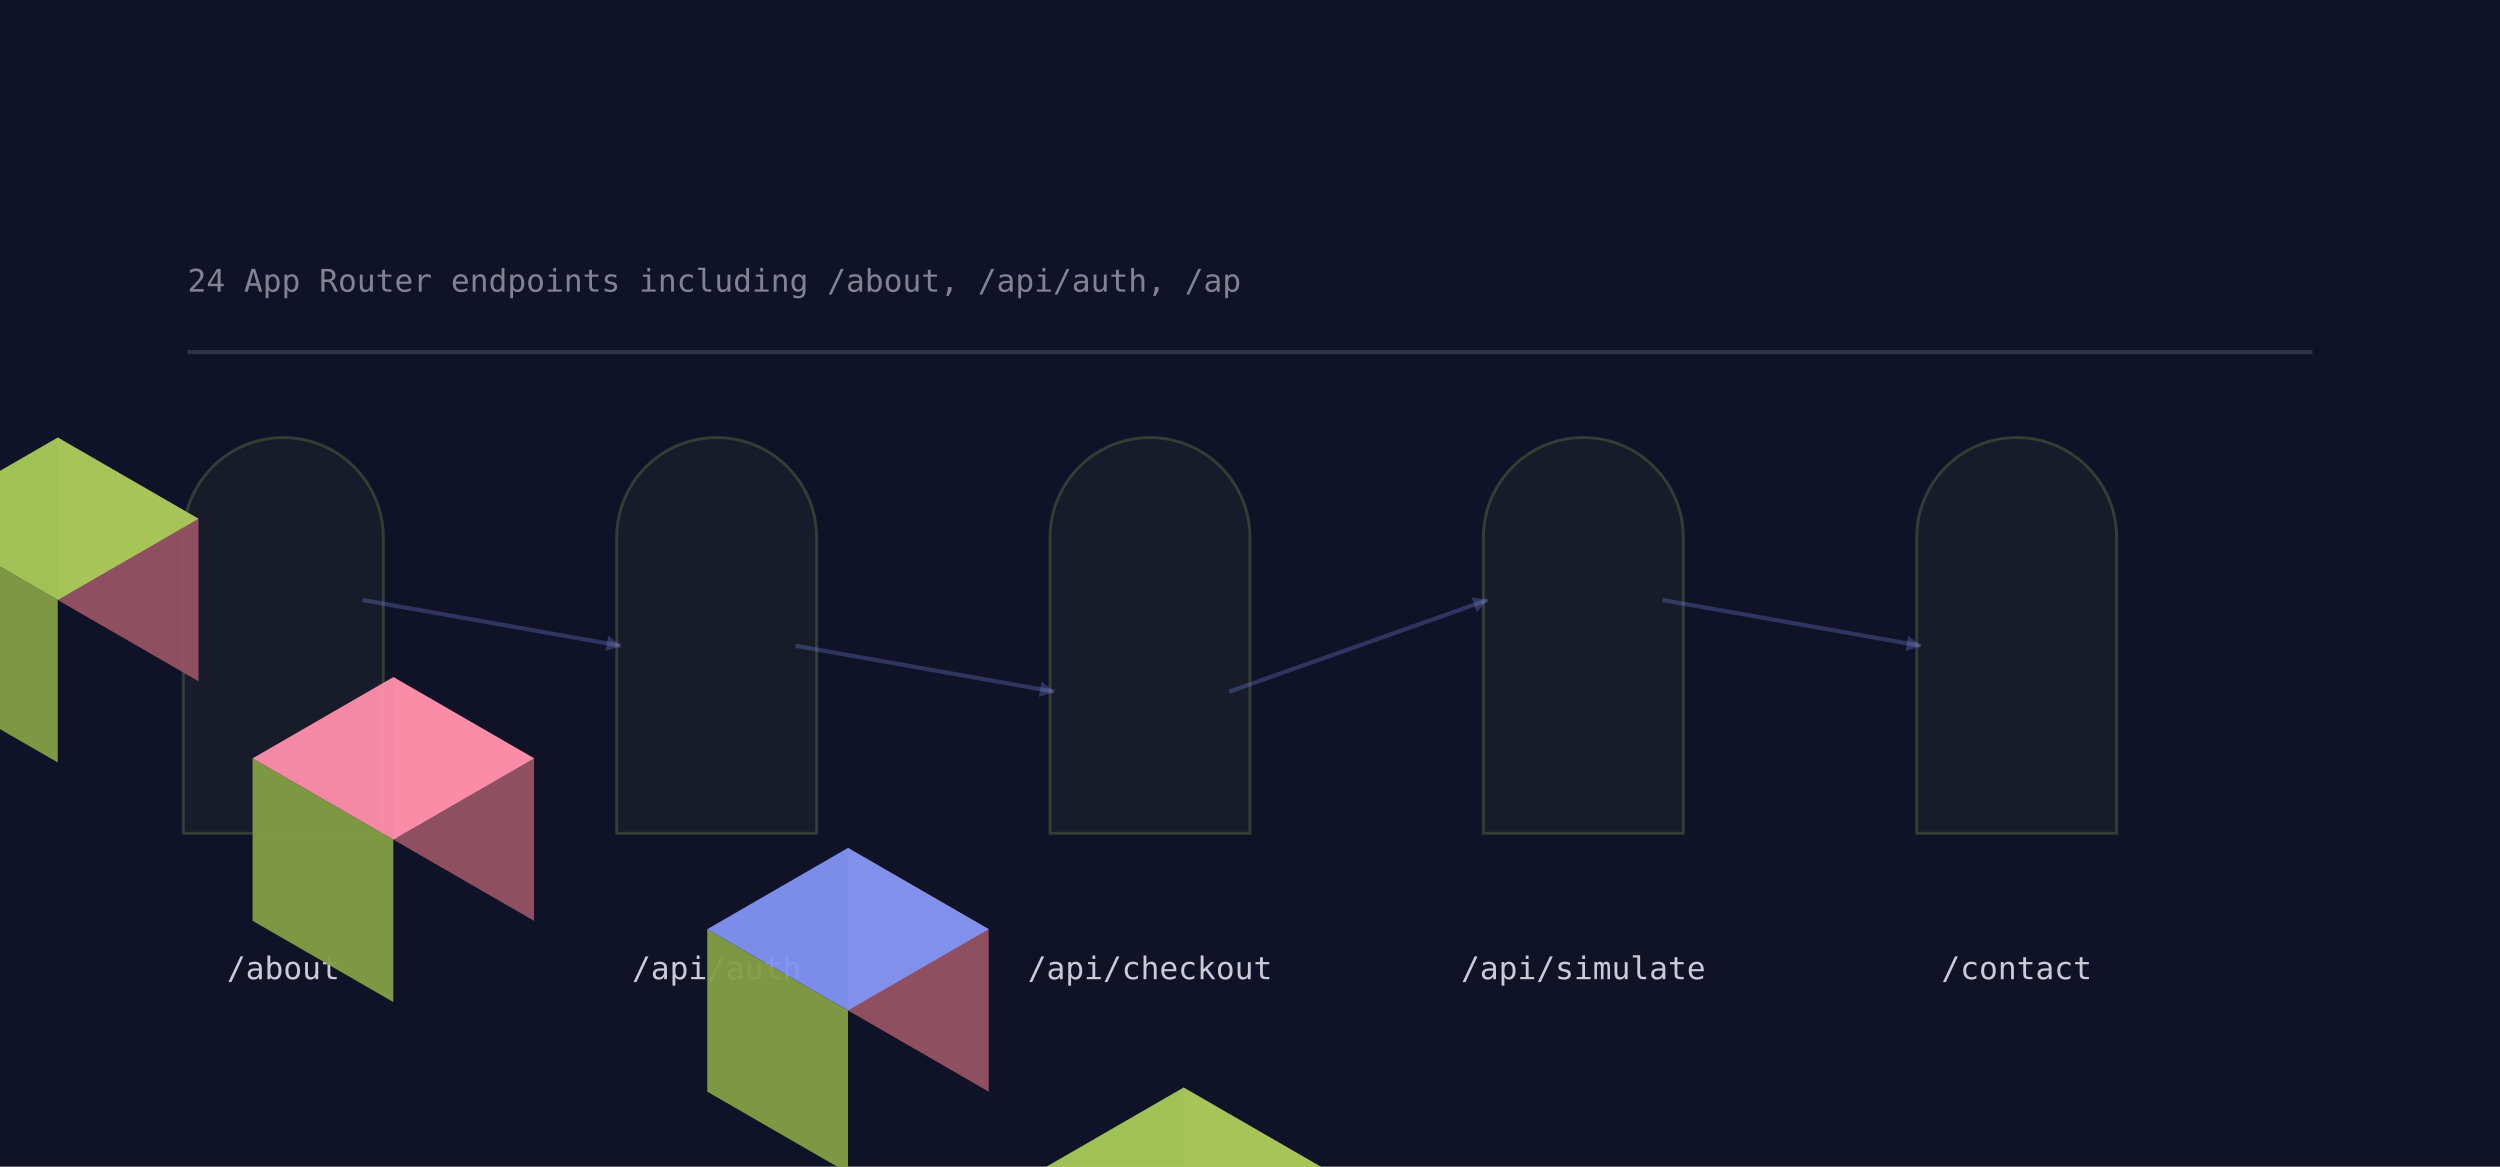
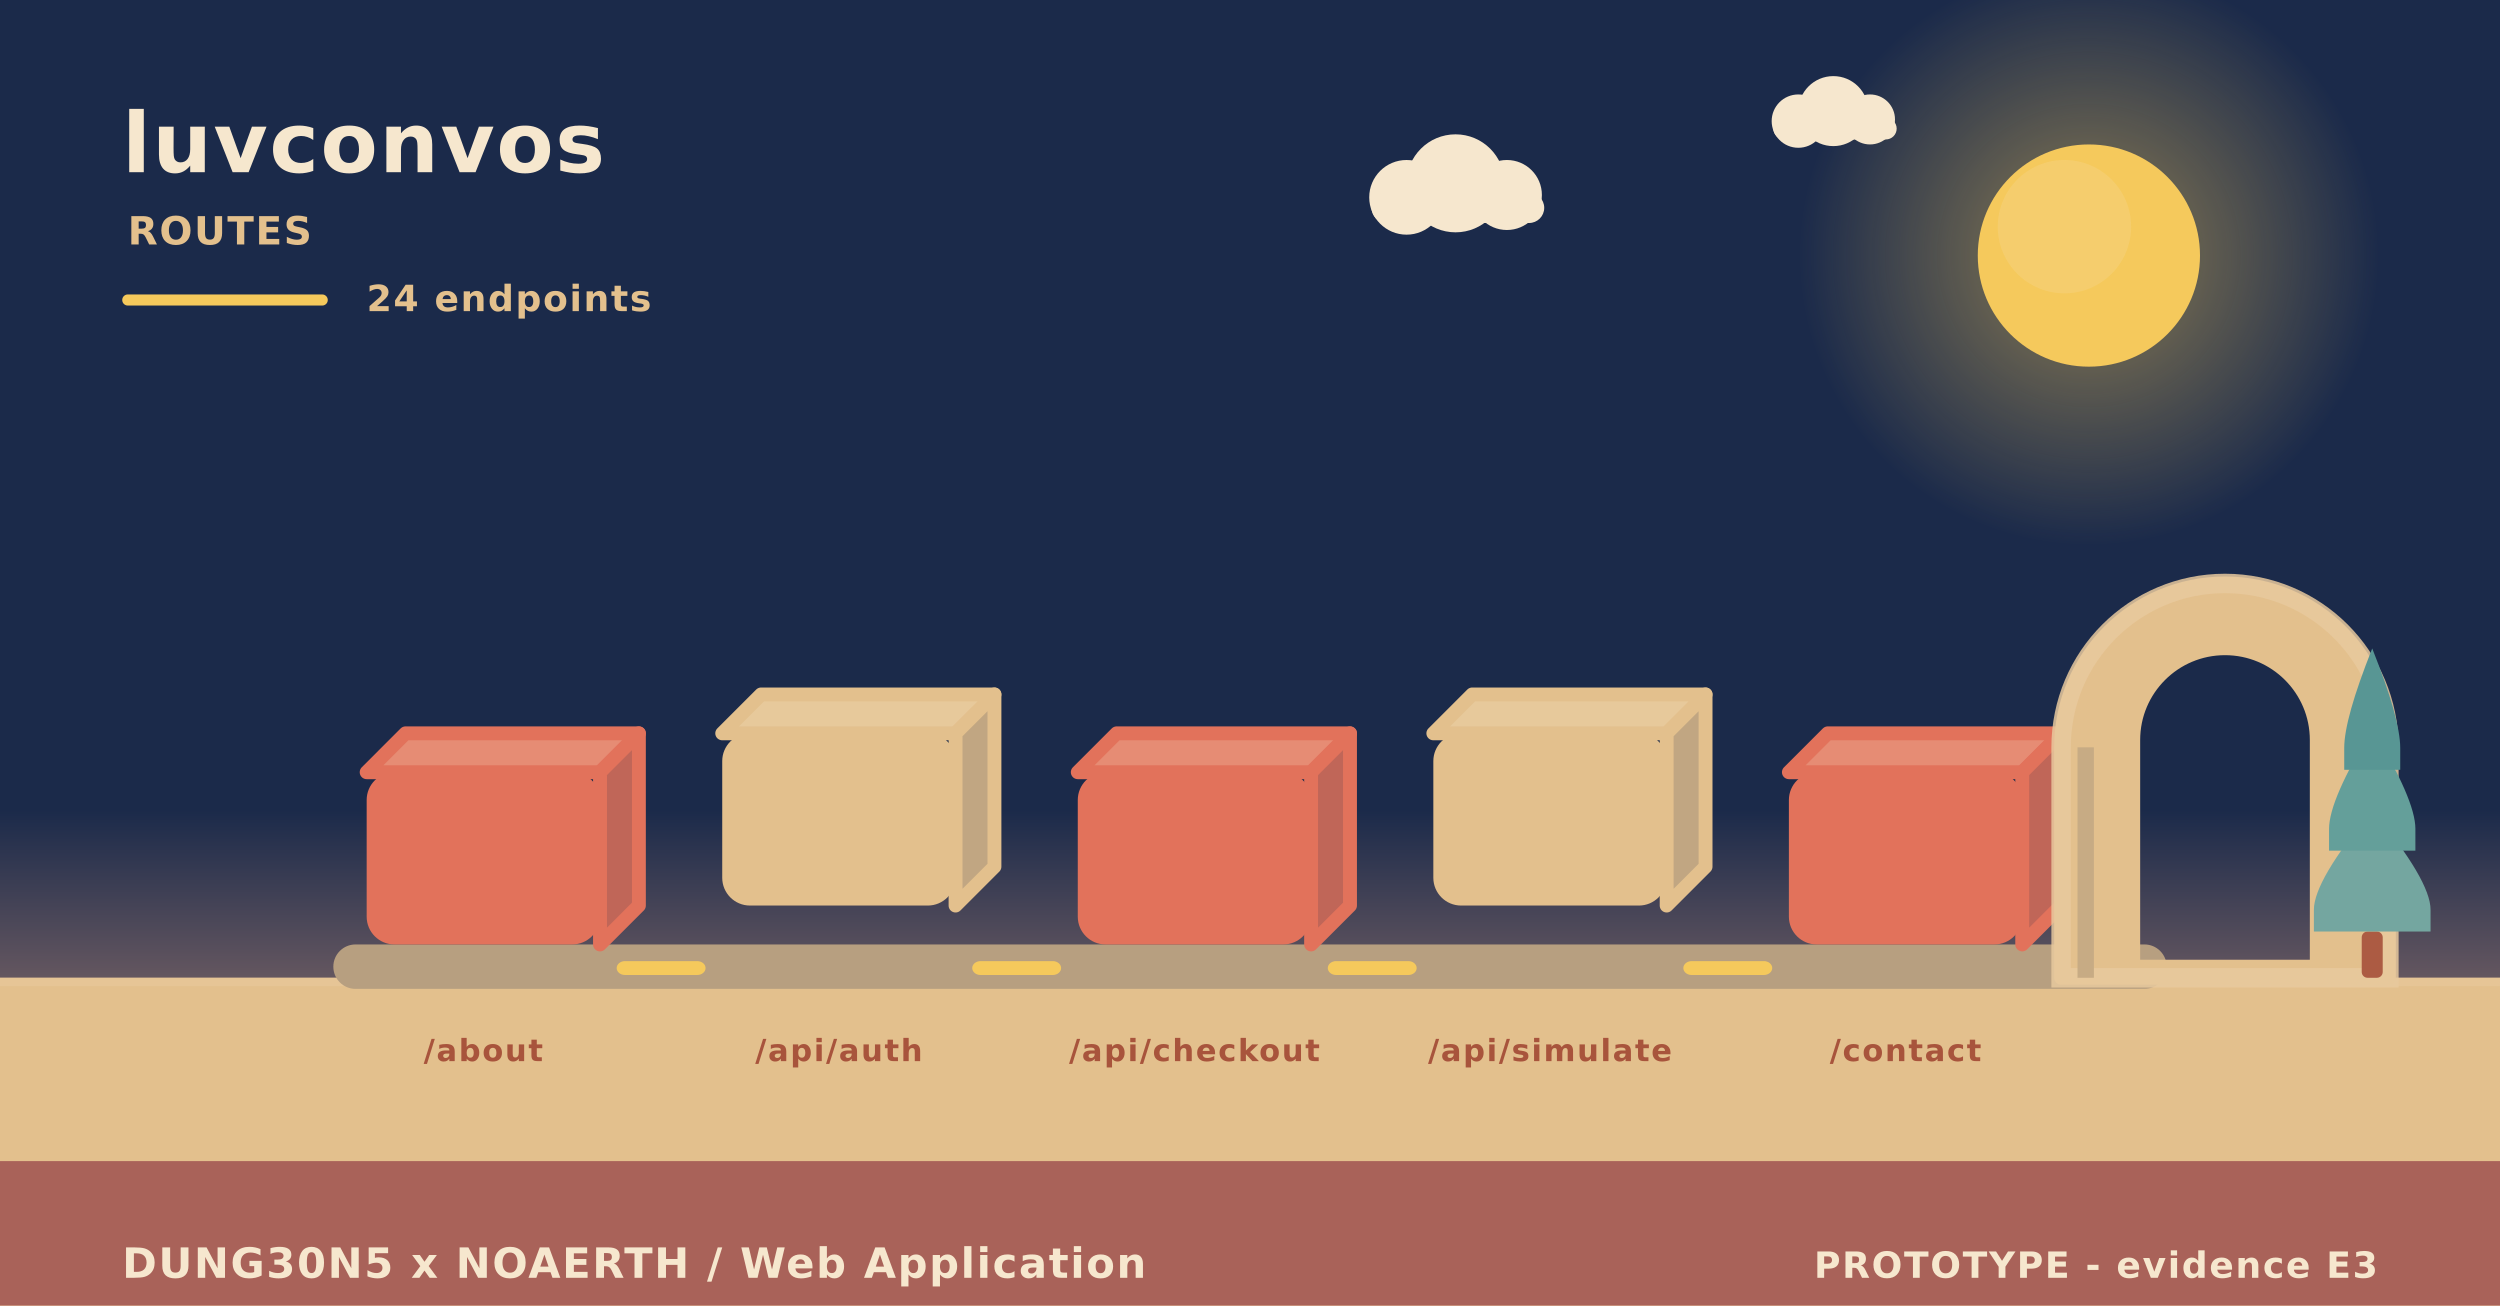
- <svg xmlns="http://www.w3.org/2000/svg" viewBox="0 0 1200 560" width="1200" height="560" role="img" aria-label="luvconvos data flow">
-   <rect width="1200" height="560" fill="#101228" />
-   <defs>
-     <linearGradient id="gf" x1="0" y1="0" x2="1" y2="1">
-       <stop offset="0%" stop-color="#8093f1" />
-       <stop offset="100%" stop-color="#a7c957" />
-     </linearGradient>
-   </defs>
-   <path d="M88.00,400.00 L88.00,258.00 A48.00,48.00 0 0 1 184.00,258.00 L184.00,400.00 Z" fill="rgba(167,201,87,0.100)" opacity="0.55" stroke="rgba(167,201,87,0.400)" stroke-width="1.4" />
-   <polygon points="-133.37,173.00 -65.82,212.00 -65.82,134.00 -133.37,95.00" fill="#945363" opacity="0.95" />
-   <polygon points="-200.92,212.00 -133.37,251.00 -133.37,173.00 -200.92,134.00" fill="#829d44" opacity="0.95" />
-   <polygon points="-133.37,95.00 -65.82,134.00 -133.37,173.00 -200.92,134.00" fill="#8093f1" opacity="0.95" />
-   <text x="136" y="470" font-family="ui-monospace,Menlo,monospace" font-size="15" fill="rgba(242,242,255,0.820)" text-anchor="middle">/about</text>
-   <path d="M296.00,400.00 L296.00,258.00 A48.00,48.00 0 0 1 392.00,258.00 L392.00,400.00 Z" fill="rgba(167,201,87,0.100)" opacity="0.55" stroke="rgba(167,201,87,0.400)" stroke-width="1.4" />
-   <polygon points="27.71,288.00 95.26,327.00 95.26,249.00 27.71,210.00" fill="#945363" opacity="0.95" />
-   <polygon points="-39.84,327.00 27.71,366.00 27.71,288.00 -39.84,249.00" fill="#829d44" opacity="0.95" />
-   <polygon points="27.71,210.00 95.26,249.00 27.71,288.00 -39.84,249.00" fill="#a7c957" opacity="0.95" />
-   <text x="344" y="470" font-family="ui-monospace,Menlo,monospace" font-size="15" fill="rgba(242,242,255,0.820)" text-anchor="middle">/api/auth</text>
-   <line x1="174.00" y1="288.00" x2="298.00" y2="310.00" stroke="rgba(128,147,241,0.500)" stroke-width="2.00" opacity="0.55" />
-   <polygon points="298.00,310.00 291.97,305.07 290.64,312.55" fill="rgba(128,147,241,0.500)" opacity="0.55" />
-   <path d="M504.00,400.00 L504.00,258.00 A48.00,48.00 0 0 1 600.00,258.00 L600.00,400.00 Z" fill="rgba(167,201,87,0.100)" opacity="0.55" stroke="rgba(167,201,87,0.400)" stroke-width="1.4" />
-   <polygon points="188.79,403.00 256.34,442.00 256.34,364.00 188.79,325.00" fill="#945363" opacity="0.95" />
-   <polygon points="121.24,442.00 188.79,481.00 188.79,403.00 121.24,364.00" fill="#829d44" opacity="0.95" />
-   <polygon points="188.79,325.00 256.34,364.00 188.79,403.00 121.24,364.00" fill="#ff8fab" opacity="0.95" />
-   <text x="552" y="470" font-family="ui-monospace,Menlo,monospace" font-size="15" fill="rgba(242,242,255,0.820)" text-anchor="middle">/api/checkout</text>
-   <line x1="382.00" y1="310.00" x2="506.00" y2="332.00" stroke="rgba(128,147,241,0.500)" stroke-width="2.00" opacity="0.55" />
-   <polygon points="506.00,332.00 499.97,327.07 498.64,334.55" fill="rgba(128,147,241,0.500)" opacity="0.55" />
-   <path d="M712.00,400.00 L712.00,258.00 A48.00,48.00 0 0 1 808.00,258.00 L808.00,400.00 Z" fill="rgba(167,201,87,0.100)" opacity="0.55" stroke="rgba(167,201,87,0.400)" stroke-width="1.4" />
-   <polygon points="407.03,485.00 474.58,524.00 474.58,446.00 407.03,407.00" fill="#945363" opacity="0.95" />
-   <polygon points="339.48,524.00 407.03,563.00 407.03,485.00 339.48,446.00" fill="#829d44" opacity="0.95" />
-   <polygon points="407.03,407.00 474.58,446.00 407.03,485.00 339.48,446.00" fill="#8093f1" opacity="0.95" />
-   <text x="760" y="470" font-family="ui-monospace,Menlo,monospace" font-size="15" fill="rgba(242,242,255,0.820)" text-anchor="middle">/api/simulate</text>
-   <line x1="590.00" y1="332.00" x2="714.00" y2="288.00" stroke="rgba(128,147,241,0.500)" stroke-width="2.00" opacity="0.55" />
-   <polygon points="714.00,288.00 706.32,286.69 708.86,293.86" fill="rgba(128,147,241,0.500)" opacity="0.55" />
-   <path d="M920.00,400.00 L920.00,258.00 A48.00,48.00 0 0 1 1016.00,258.00 L1016.00,400.00 Z" fill="rgba(167,201,87,0.100)" opacity="0.55" stroke="rgba(167,201,87,0.400)" stroke-width="1.4" />
-   <polygon points="568.11,600.00 635.66,639.00 635.66,561.00 568.11,522.00" fill="#945363" opacity="0.95" />
-   <polygon points="500.56,639.00 568.11,678.00 568.11,600.00 500.56,561.00" fill="#829d44" opacity="0.95" />
-   <polygon points="568.11,522.00 635.66,561.00 568.11,600.00 500.56,561.00" fill="#a7c957" opacity="0.95" />
-   <text x="968" y="470" font-family="ui-monospace,Menlo,monospace" font-size="15" fill="rgba(242,242,255,0.820)" text-anchor="middle">/contact</text>
-   <line x1="798.00" y1="288.00" x2="922.00" y2="310.00" stroke="rgba(128,147,241,0.500)" stroke-width="2.00" opacity="0.55" />
-   <polygon points="922.00,310.00 915.97,305.07 914.64,312.55" fill="rgba(128,147,241,0.500)" opacity="0.55" />
-   <rect x="90.00" y="168.00" width="1020.00" height="2.00" rx="0.00" fill="rgba(242,242,255,0.140)" opacity="1.00" />
-   <text x="90" y="140" font-family="ui-monospace,Menlo,monospace" font-size="15" fill="rgba(242,242,255,0.500)">24 App Router endpoints including /about, /api/auth, /ap</text>
+ <svg xmlns="http://www.w3.org/2000/svg" width="900" height="470" viewBox="0 0 900 470" role="img" aria-label="luvconvos - how data moves">
+   <linearGradient id="skyd" x1="0" y1="0" x2="0" y2="1">
+     <stop offset="0" stop-color="#1b2a4a" />
+     <stop offset="0.62" stop-color="#1b2a4a" />
+     <stop offset="1" stop-color="#f3ad8a" />
+   </linearGradient>
+   <rect width="900" height="470" fill="url(#skyd)" />
+   <radialGradient id="sund">
+     <stop offset="0.35" stop-color="#f5c95c" stop-opacity="0.34" />
+     <stop offset="1" stop-color="#f5c95c" stop-opacity="0" />
+   </radialGradient>
+   <circle cx="752" cy="92" r="104" fill="url(#sund)" />
+   <circle cx="752" cy="92" r="40" fill="#f5c95c" />
+   <circle cx="743.2" cy="81.6" r="24" fill="#f5d27e" opacity="0.5" />
+   <g>
+     <circle cx="524" cy="66" r="17.64" fill="#f6e7ce" />
+     <circle cx="506.36" cy="71.04" r="13.44" fill="#f6e7ce" />
+     <circle cx="542.48" cy="70.2" r="12.6" fill="#f6e7ce" />
+     <rect x="493.76" y="69.36" width="62.16" height="10.92" rx="5.46" fill="#f6e7ce" />
+   </g>
+   <g>
+     <circle cx="660" cy="40" r="12.6" fill="#f6e7ce" />
+     <circle cx="647.4" cy="43.6" r="9.6" fill="#f6e7ce" />
+     <circle cx="673.2" cy="43" r="9" fill="#f6e7ce" />
+     <rect x="638.4" y="42.4" width="44.4" height="7.8" rx="3.9" fill="#f6e7ce" />
+   </g>
+   <rect x="0" y="352" width="900" height="118" fill="#e3c08d" />
+   <rect x="0" y="352" width="900" height="3" fill="#e6c596" />
+   <text x="44" y="62" font-family="Verdana,DejaVu Sans,sans-serif" font-size="30" font-weight="700" letter-spacing="0.6" fill="#f6e7ce" text-anchor="start">luvconvos</text>
+   <text x="46" y="88" font-family="Verdana,DejaVu Sans,sans-serif" font-size="14" font-weight="700" letter-spacing="0.6" fill="#e3c08d" text-anchor="start">ROUTES</text>
+   <rect x="44" y="106" width="74" height="4" rx="2" fill="#f5c95c" />
+   <text x="132" y="112" font-family="Verdana,DejaVu Sans,sans-serif" font-size="13" font-weight="700" letter-spacing="0.6" fill="#e3c08d" text-anchor="start">24 endpoints</text>
+   <rect x="120" y="340" width="660" height="16" rx="8" fill="#b79f80" />
+   <path d="M132,278 L216,278 L230,264 L146,264 Z" fill="#e68c74" stroke="#e2725b" stroke-width="5" stroke-linejoin="round" />
+   <path d="M216,278 L230,264 L230,326 L216,340 Z" fill="#c06658" stroke="#e2725b" stroke-width="5" stroke-linejoin="round" />
+   <rect x="132" y="278" width="84" height="62" rx="10" fill="#e2725b" />
+   <text x="174" y="382" font-family="Verdana,DejaVu Sans,sans-serif" font-size="11" font-weight="700" letter-spacing="0.6" fill="#a8543c" text-anchor="middle">/about</text>
+   <path d="M260,264 L344,264 L358,250 L274,250 Z" fill="#e7c99b" stroke="#e3c08d" stroke-width="5" stroke-linejoin="round" />
+   <path d="M344,264 L358,250 L358,312 L344,326 Z" fill="#c1a682" stroke="#e3c08d" stroke-width="5" stroke-linejoin="round" />
+   <rect x="260" y="264" width="84" height="62" rx="10" fill="#e3c08d" />
+   <text x="302" y="382" font-family="Verdana,DejaVu Sans,sans-serif" font-size="11" font-weight="700" letter-spacing="0.6" fill="#a8543c" text-anchor="middle">/api/auth</text>
+   <rect x="222" y="346" width="32" height="5" rx="3" fill="#f5c95c" />
+   <path d="M388,278 L472,278 L486,264 L402,264 Z" fill="#e68c74" stroke="#e2725b" stroke-width="5" stroke-linejoin="round" />
+   <path d="M472,278 L486,264 L486,326 L472,340 Z" fill="#c06658" stroke="#e2725b" stroke-width="5" stroke-linejoin="round" />
+   <rect x="388" y="278" width="84" height="62" rx="10" fill="#e2725b" />
+   <text x="430" y="382" font-family="Verdana,DejaVu Sans,sans-serif" font-size="11" font-weight="700" letter-spacing="0.6" fill="#a8543c" text-anchor="middle">/api/checkout</text>
+   <rect x="350" y="346" width="32" height="5" rx="3" fill="#f5c95c" />
+   <path d="M516,264 L600,264 L614,250 L530,250 Z" fill="#e7c99b" stroke="#e3c08d" stroke-width="5" stroke-linejoin="round" />
+   <path d="M600,264 L614,250 L614,312 L600,326 Z" fill="#c1a682" stroke="#e3c08d" stroke-width="5" stroke-linejoin="round" />
+   <rect x="516" y="264" width="84" height="62" rx="10" fill="#e3c08d" />
+   <text x="558" y="382" font-family="Verdana,DejaVu Sans,sans-serif" font-size="11" font-weight="700" letter-spacing="0.6" fill="#a8543c" text-anchor="middle">/api/simulate</text>
+   <rect x="478" y="346" width="32" height="5" rx="3" fill="#f5c95c" />
+   <path d="M644,278 L728,278 L742,264 L658,264 Z" fill="#e68c74" stroke="#e2725b" stroke-width="5" stroke-linejoin="round" />
+   <path d="M728,278 L742,264 L742,326 L728,340 Z" fill="#c06658" stroke="#e2725b" stroke-width="5" stroke-linejoin="round" />
+   <rect x="644" y="278" width="84" height="62" rx="10" fill="#e2725b" />
+   <text x="686" y="382" font-family="Verdana,DejaVu Sans,sans-serif" font-size="11" font-weight="700" letter-spacing="0.6" fill="#a8543c" text-anchor="middle">/contact</text>
+   <rect x="606" y="346" width="32" height="5" rx="3" fill="#f5c95c" />
+   <path d="M742,352 L742,269.04 A59,59 0 0 1 860,269.04 L860,352 Z M767.96,348 L767.96,266.4 A33.04,33.04 0 0 1 834.04,266.4 L834.04,348 Z" fill="#e3c08d" fill-rule="evenodd" stroke="#e3c08d" stroke-width="5" stroke-linejoin="round" />
+   <path d="M742,352 L742,269.04 A59,59 0 0 1 860,269.04 L860,352 Z" fill="none" stroke="#e8c99d" stroke-width="7" stroke-linecap="round" opacity="0.85" />
+   <rect x="747.9" y="269.04" width="5.9" height="82.96" fill="#c7ab84" />
+   <rect x="850.22" y="335.36" width="7.56" height="16.64" rx="2.1" fill="#ac5b43" />
+   <path d="M854,291.68 Q833,317.01 833,327.5 Q833,335.36 833,335.36 L875,335.36 Q875,335.36 875,327.5 Q875,317.01 854,291.68 Z" fill="#74a6a0" />
+   <path d="M854,262.56 Q838.46,287.89 838.46,298.38 Q838.46,306.24 838.46,306.24 L869.54,306.24 Q869.54,306.24 869.54,298.38 Q869.54,287.89 854,262.56 Z" fill="#649f9a" />
+   <path d="M854,233.44 Q843.92,258.77 843.92,269.26 Q843.92,277.12 843.92,277.12 L864.08,277.12 Q864.08,277.12 864.08,269.26 Q864.08,258.77 854,233.44 Z" fill="#589694" />
+   <rect x="0" y="418" width="900" height="52" rx="0" fill="#a65c56" opacity="0.94" />
+   <text x="44" y="460" font-family="Verdana,DejaVu Sans,sans-serif" font-size="15" font-weight="700" letter-spacing="0.6" fill="#f6e7ce" text-anchor="start">DUNG30N5 x NOAERTH  /  Web Application</text>
+   <text x="856" y="460" font-family="Verdana,DejaVu Sans,sans-serif" font-size="13" font-weight="700" letter-spacing="0.6" fill="#f6e7ce" text-anchor="end">PROTOTYPE  -  evidence E3</text>
</svg>
